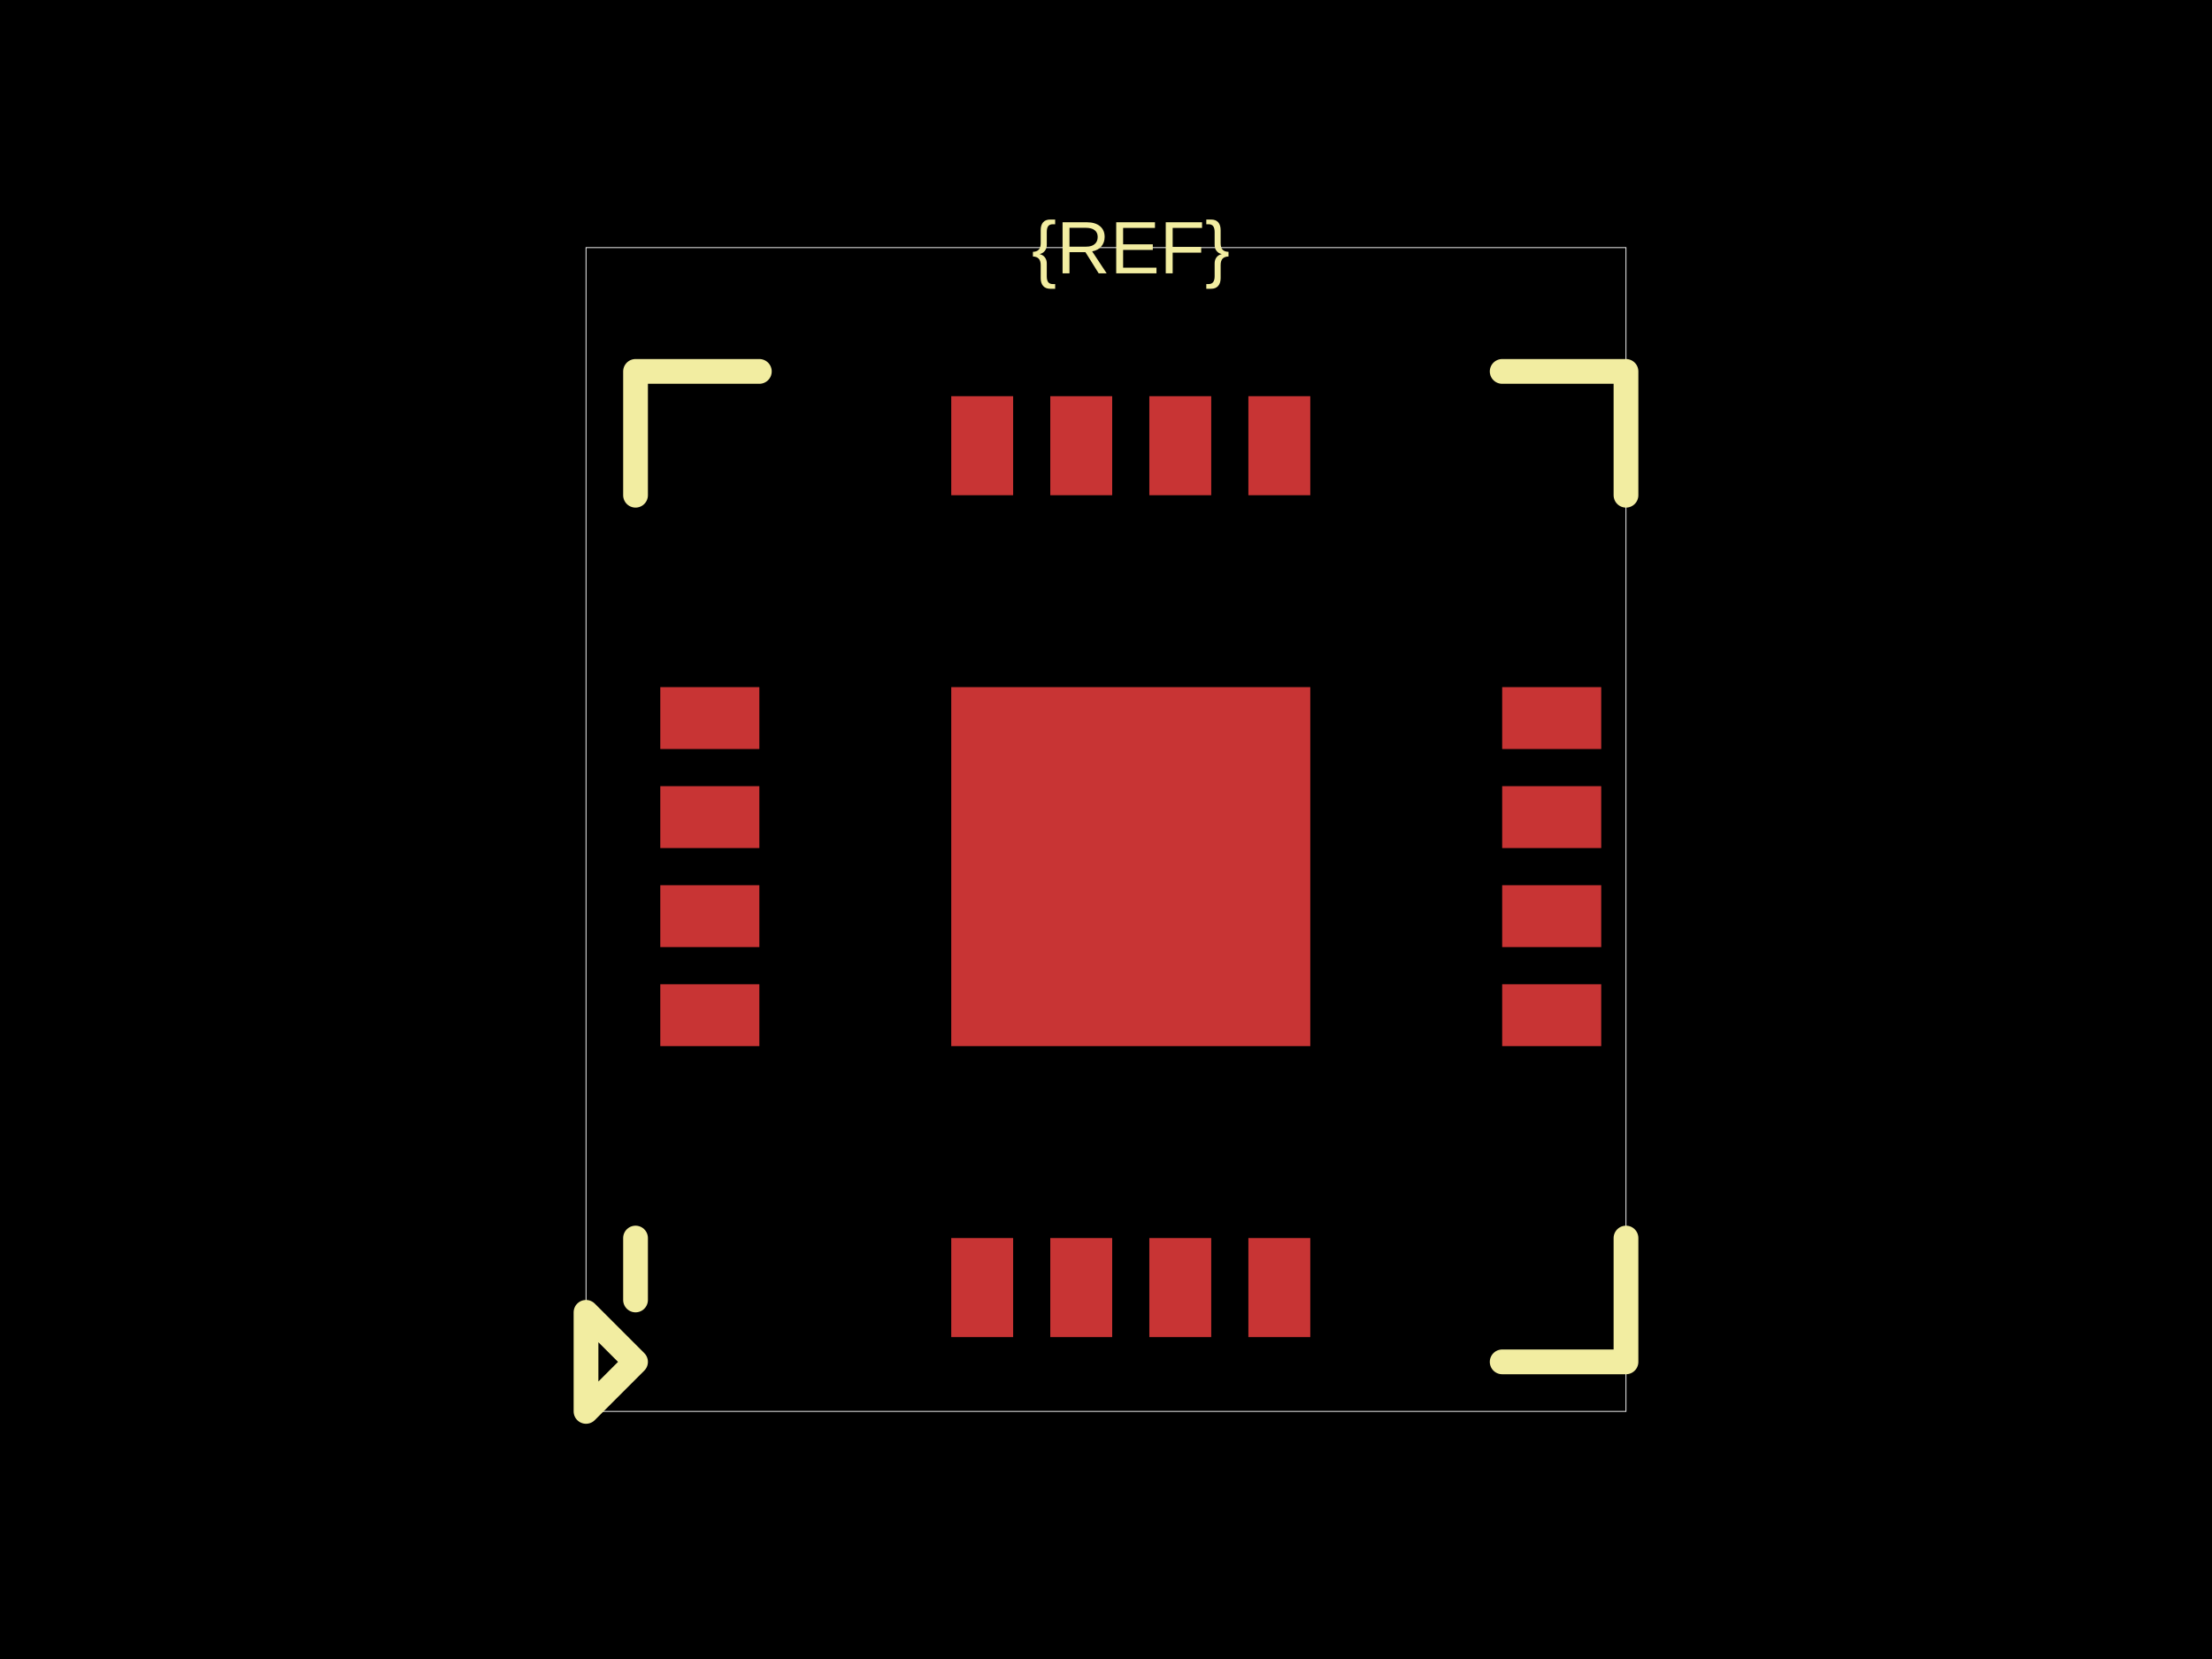
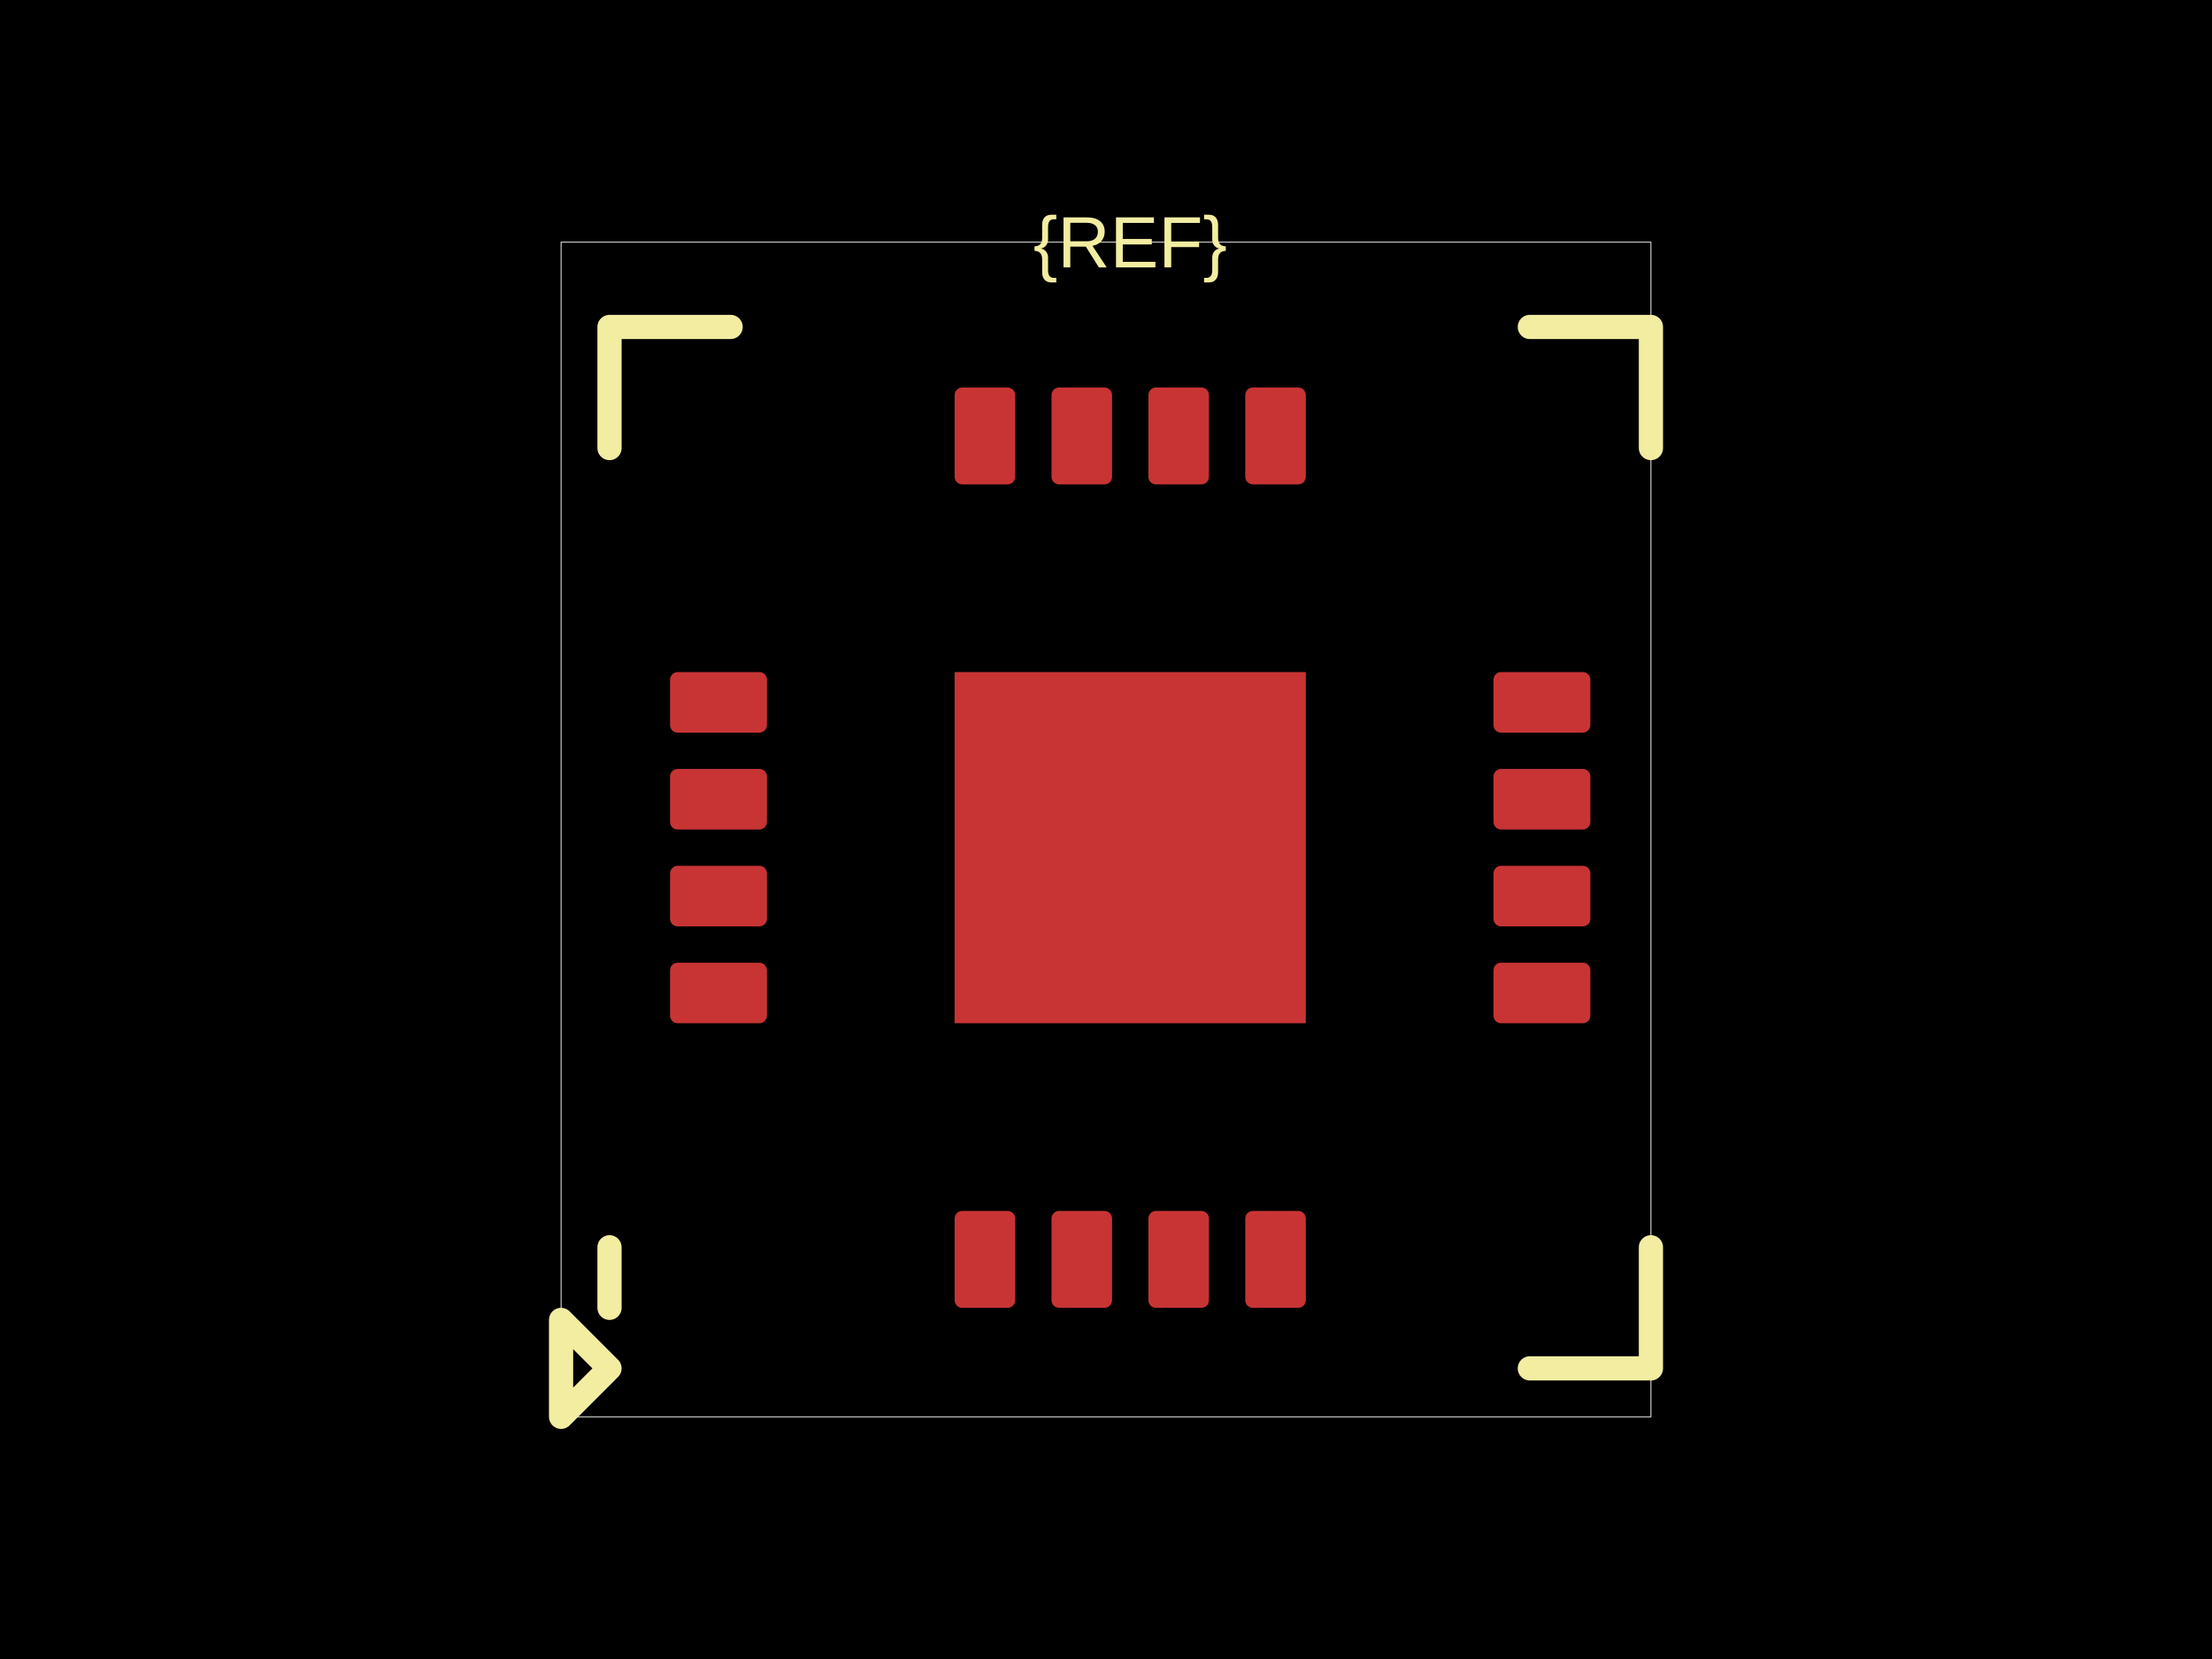
<svg xmlns="http://www.w3.org/2000/svg" width="800" height="600">
  <style />
  <rect class="boundary" x="0" y="0" fill="#000" width="800" height="600" data-type="pcb_background" data-pcb-layer="global" />
-   <rect class="pcb-boundary" fill="none" stroke="#fff" stroke-width="0.3" x="211.94" y="89.552" width="376.119" height="420.896" data-type="pcb_boundary" data-pcb-layer="global" />
-   <rect class="pcb-pad" fill="rgb(200, 52, 52)" x="238.806" y="248.507" width="35.821" height="22.388" data-type="pcb_smtpad" data-pcb-layer="top" />
-   <rect class="pcb-pad" fill="rgb(200, 52, 52)" x="238.806" y="284.328" width="35.821" height="22.388" data-type="pcb_smtpad" data-pcb-layer="top" />
-   <rect class="pcb-pad" fill="rgb(200, 52, 52)" x="238.806" y="320.149" width="35.821" height="22.388" data-type="pcb_smtpad" data-pcb-layer="top" />
-   <rect class="pcb-pad" fill="rgb(200, 52, 52)" x="238.806" y="355.97" width="35.821" height="22.388" data-type="pcb_smtpad" data-pcb-layer="top" />
-   <rect class="pcb-pad" fill="rgb(200, 52, 52)" x="344.03" y="447.761" width="22.388" height="35.821" data-type="pcb_smtpad" data-pcb-layer="top" />
-   <rect class="pcb-pad" fill="rgb(200, 52, 52)" x="379.851" y="447.761" width="22.388" height="35.821" data-type="pcb_smtpad" data-pcb-layer="top" />
-   <rect class="pcb-pad" fill="rgb(200, 52, 52)" x="415.672" y="447.761" width="22.388" height="35.821" data-type="pcb_smtpad" data-pcb-layer="top" />
-   <rect class="pcb-pad" fill="rgb(200, 52, 52)" x="451.493" y="447.761" width="22.388" height="35.821" data-type="pcb_smtpad" data-pcb-layer="top" />
-   <rect class="pcb-pad" fill="rgb(200, 52, 52)" x="543.284" y="355.97" width="35.821" height="22.388" data-type="pcb_smtpad" data-pcb-layer="top" />
-   <rect class="pcb-pad" fill="rgb(200, 52, 52)" x="543.284" y="320.149" width="35.821" height="22.388" data-type="pcb_smtpad" data-pcb-layer="top" />
-   <rect class="pcb-pad" fill="rgb(200, 52, 52)" x="543.284" y="284.328" width="35.821" height="22.388" data-type="pcb_smtpad" data-pcb-layer="top" />
-   <rect class="pcb-pad" fill="rgb(200, 52, 52)" x="543.284" y="248.507" width="35.821" height="22.388" data-type="pcb_smtpad" data-pcb-layer="top" />
-   <rect class="pcb-pad" fill="rgb(200, 52, 52)" x="451.493" y="143.284" width="22.388" height="35.821" data-type="pcb_smtpad" data-pcb-layer="top" />
-   <rect class="pcb-pad" fill="rgb(200, 52, 52)" x="415.672" y="143.284" width="22.388" height="35.821" data-type="pcb_smtpad" data-pcb-layer="top" />
-   <rect class="pcb-pad" fill="rgb(200, 52, 52)" x="379.851" y="143.284" width="22.388" height="35.821" data-type="pcb_smtpad" data-pcb-layer="top" />
-   <rect class="pcb-pad" fill="rgb(200, 52, 52)" x="344.03" y="143.284" width="22.388" height="35.821" data-type="pcb_smtpad" data-pcb-layer="top" />
-   <rect class="pcb-pad" fill="rgb(200, 52, 52)" x="344.03" y="248.507" width="129.851" height="129.851" data-type="pcb_smtpad" data-pcb-layer="top" />
-   <path class="pcb-silkscreen pcb-silkscreen-top" d="M 274.627 134.328 L 229.851 134.328 L 229.851 179.104" fill="none" stroke="#f2eda1" stroke-width="8.955" stroke-linecap="round" stroke-linejoin="round" data-pcb-component-id="" data-pcb-silkscreen-path-id="pcb_silkscreen_path_top-left" data-type="pcb_silkscreen_path" data-pcb-layer="top" />
-   <path class="pcb-silkscreen pcb-silkscreen-top" d="M 274.627 492.537 L 252.239 492.537" fill="none" stroke="#f2eda1" stroke-width="0" stroke-linecap="round" stroke-linejoin="round" data-pcb-component-id="" data-pcb-silkscreen-path-id="pcb_silkscreen_path_bottom-left_1" data-type="pcb_silkscreen_path" data-pcb-layer="top" />
-   <path class="pcb-silkscreen pcb-silkscreen-top" d="M 229.851 470.149 L 229.851 447.761" fill="none" stroke="#f2eda1" stroke-width="8.955" stroke-linecap="round" stroke-linejoin="round" data-pcb-component-id="" data-pcb-silkscreen-path-id="pcb_silkscreen_path_bottom-left_2" data-type="pcb_silkscreen_path" data-pcb-layer="top" />
-   <path class="pcb-silkscreen pcb-silkscreen-top" d="M 211.94 510.448 L 229.851 492.537 L 211.94 474.627 L 211.94 510.448 Z" fill="none" stroke="#f2eda1" stroke-width="8.955" stroke-linecap="round" stroke-linejoin="round" data-pcb-component-id="" data-pcb-silkscreen-path-id="pcb_silkscreen_path_bottom-left_3" data-type="pcb_silkscreen_path" data-pcb-layer="top" />
-   <path class="pcb-silkscreen pcb-silkscreen-top" d="M 543.284 492.537 L 588.06 492.537 L 588.06 447.761" fill="none" stroke="#f2eda1" stroke-width="8.955" stroke-linecap="round" stroke-linejoin="round" data-pcb-component-id="" data-pcb-silkscreen-path-id="pcb_silkscreen_path_bottom-right" data-type="pcb_silkscreen_path" data-pcb-layer="top" />
-   <path class="pcb-silkscreen pcb-silkscreen-top" d="M 543.284 134.328 L 588.06 134.328 L 588.06 179.104" fill="none" stroke="#f2eda1" stroke-width="8.955" stroke-linecap="round" stroke-linejoin="round" data-pcb-component-id="" data-pcb-silkscreen-path-id="pcb_silkscreen_path_top-right" data-type="pcb_silkscreen_path" data-pcb-layer="top" />
-   <text x="0" y="0" dx="0" dy="0" fill="#f2eda1" font-family="Arial, sans-serif" font-size="26.866" text-anchor="middle" dominant-baseline="central" transform="matrix(1,0,0,1,408.9552,89.55224)" class="pcb-silkscreen-text pcb-silkscreen-top" data-pcb-silkscreen-text-id="silkscreen_text_1" stroke="none" data-type="pcb_silkscreen_text" data-pcb-layer="top">{REF}</text>
+   <rect class="pcb-boundary" fill="none" stroke="#fff" stroke-width="0.3" x="202.92" y="87.591" width="394.161" height="424.818" data-type="pcb_boundary" data-pcb-layer="global" />
+   <rect class="pcb-pad" fill="rgb(200, 52, 52)" x="242.336" y="243.066" width="35.036" height="21.898" data-type="pcb_smtpad" data-pcb-layer="top" rx="2.737" ry="2.737" />
+   <rect class="pcb-pad" fill="rgb(200, 52, 52)" x="242.336" y="278.102" width="35.036" height="21.898" data-type="pcb_smtpad" data-pcb-layer="top" rx="2.737" ry="2.737" />
+   <rect class="pcb-pad" fill="rgb(200, 52, 52)" x="242.336" y="313.139" width="35.036" height="21.898" data-type="pcb_smtpad" data-pcb-layer="top" rx="2.737" ry="2.737" />
+   <rect class="pcb-pad" fill="rgb(200, 52, 52)" x="242.336" y="348.175" width="35.036" height="21.898" data-type="pcb_smtpad" data-pcb-layer="top" rx="2.737" ry="2.737" />
+   <rect class="pcb-pad" fill="rgb(200, 52, 52)" x="345.255" y="437.956" width="21.898" height="35.036" data-type="pcb_smtpad" data-pcb-layer="top" rx="2.737" ry="2.737" />
+   <rect class="pcb-pad" fill="rgb(200, 52, 52)" x="380.292" y="437.956" width="21.898" height="35.036" data-type="pcb_smtpad" data-pcb-layer="top" rx="2.737" ry="2.737" />
+   <rect class="pcb-pad" fill="rgb(200, 52, 52)" x="415.328" y="437.956" width="21.898" height="35.036" data-type="pcb_smtpad" data-pcb-layer="top" rx="2.737" ry="2.737" />
+   <rect class="pcb-pad" fill="rgb(200, 52, 52)" x="450.365" y="437.956" width="21.898" height="35.036" data-type="pcb_smtpad" data-pcb-layer="top" rx="2.737" ry="2.737" />
+   <rect class="pcb-pad" fill="rgb(200, 52, 52)" x="540.146" y="348.175" width="35.036" height="21.898" data-type="pcb_smtpad" data-pcb-layer="top" rx="2.737" ry="2.737" />
+   <rect class="pcb-pad" fill="rgb(200, 52, 52)" x="540.146" y="313.139" width="35.036" height="21.898" data-type="pcb_smtpad" data-pcb-layer="top" rx="2.737" ry="2.737" />
+   <rect class="pcb-pad" fill="rgb(200, 52, 52)" x="540.146" y="278.102" width="35.036" height="21.898" data-type="pcb_smtpad" data-pcb-layer="top" rx="2.737" ry="2.737" />
+   <rect class="pcb-pad" fill="rgb(200, 52, 52)" x="540.146" y="243.066" width="35.036" height="21.898" data-type="pcb_smtpad" data-pcb-layer="top" rx="2.737" ry="2.737" />
+   <rect class="pcb-pad" fill="rgb(200, 52, 52)" x="450.365" y="140.146" width="21.898" height="35.036" data-type="pcb_smtpad" data-pcb-layer="top" rx="2.737" ry="2.737" />
+   <rect class="pcb-pad" fill="rgb(200, 52, 52)" x="415.328" y="140.146" width="21.898" height="35.036" data-type="pcb_smtpad" data-pcb-layer="top" rx="2.737" ry="2.737" />
+   <rect class="pcb-pad" fill="rgb(200, 52, 52)" x="380.292" y="140.146" width="21.898" height="35.036" data-type="pcb_smtpad" data-pcb-layer="top" rx="2.737" ry="2.737" />
+   <rect class="pcb-pad" fill="rgb(200, 52, 52)" x="345.255" y="140.146" width="21.898" height="35.036" data-type="pcb_smtpad" data-pcb-layer="top" rx="2.737" ry="2.737" />
+   <rect class="pcb-pad" fill="rgb(200, 52, 52)" x="345.255" y="243.066" width="127.007" height="127.007" data-type="pcb_smtpad" data-pcb-layer="top" />
+   <path class="pcb-silkscreen pcb-silkscreen-top" d="M 264.234 118.248 L 220.438 118.248 L 220.438 162.044" fill="none" stroke="#f2eda1" stroke-width="8.759" stroke-linecap="round" stroke-linejoin="round" data-pcb-component-id="" data-pcb-silkscreen-path-id="pcb_silkscreen_path_top-left" data-type="pcb_silkscreen_path" data-pcb-layer="top" />
+   <path class="pcb-silkscreen pcb-silkscreen-top" d="M 264.234 494.891 L 242.336 494.891" fill="none" stroke="#f2eda1" stroke-width="0" stroke-linecap="round" stroke-linejoin="round" data-pcb-component-id="" data-pcb-silkscreen-path-id="pcb_silkscreen_path_bottom-left_1" data-type="pcb_silkscreen_path" data-pcb-layer="top" />
+   <path class="pcb-silkscreen pcb-silkscreen-top" d="M 220.438 472.993 L 220.438 451.095" fill="none" stroke="#f2eda1" stroke-width="8.759" stroke-linecap="round" stroke-linejoin="round" data-pcb-component-id="" data-pcb-silkscreen-path-id="pcb_silkscreen_path_bottom-left_2" data-type="pcb_silkscreen_path" data-pcb-layer="top" />
+   <path class="pcb-silkscreen pcb-silkscreen-top" d="M 202.92 512.409 L 220.438 494.891 L 202.92 477.372 L 202.92 512.409 Z" fill="none" stroke="#f2eda1" stroke-width="8.759" stroke-linecap="round" stroke-linejoin="round" data-pcb-component-id="" data-pcb-silkscreen-path-id="pcb_silkscreen_path_bottom-left_3" data-type="pcb_silkscreen_path" data-pcb-layer="top" />
+   <path class="pcb-silkscreen pcb-silkscreen-top" d="M 553.285 494.891 L 597.08 494.891 L 597.08 451.095" fill="none" stroke="#f2eda1" stroke-width="8.759" stroke-linecap="round" stroke-linejoin="round" data-pcb-component-id="" data-pcb-silkscreen-path-id="pcb_silkscreen_path_bottom-right" data-type="pcb_silkscreen_path" data-pcb-layer="top" />
+   <path class="pcb-silkscreen pcb-silkscreen-top" d="M 553.285 118.248 L 597.08 118.248 L 597.08 162.044" fill="none" stroke="#f2eda1" stroke-width="8.759" stroke-linecap="round" stroke-linejoin="round" data-pcb-component-id="" data-pcb-silkscreen-path-id="pcb_silkscreen_path_top-right" data-type="pcb_silkscreen_path" data-pcb-layer="top" />
+   <text x="0" y="0" dx="0" dy="0" fill="#f2eda1" font-family="Arial, sans-serif" font-size="26.277" text-anchor="middle" dominant-baseline="central" transform="matrix(1,0,0,1,408.7591,87.59124)" class="pcb-silkscreen-text pcb-silkscreen-top" data-pcb-silkscreen-text-id="silkscreen_text_1" stroke="none" data-type="pcb_silkscreen_text" data-pcb-layer="top">{REF}</text>
</svg>
